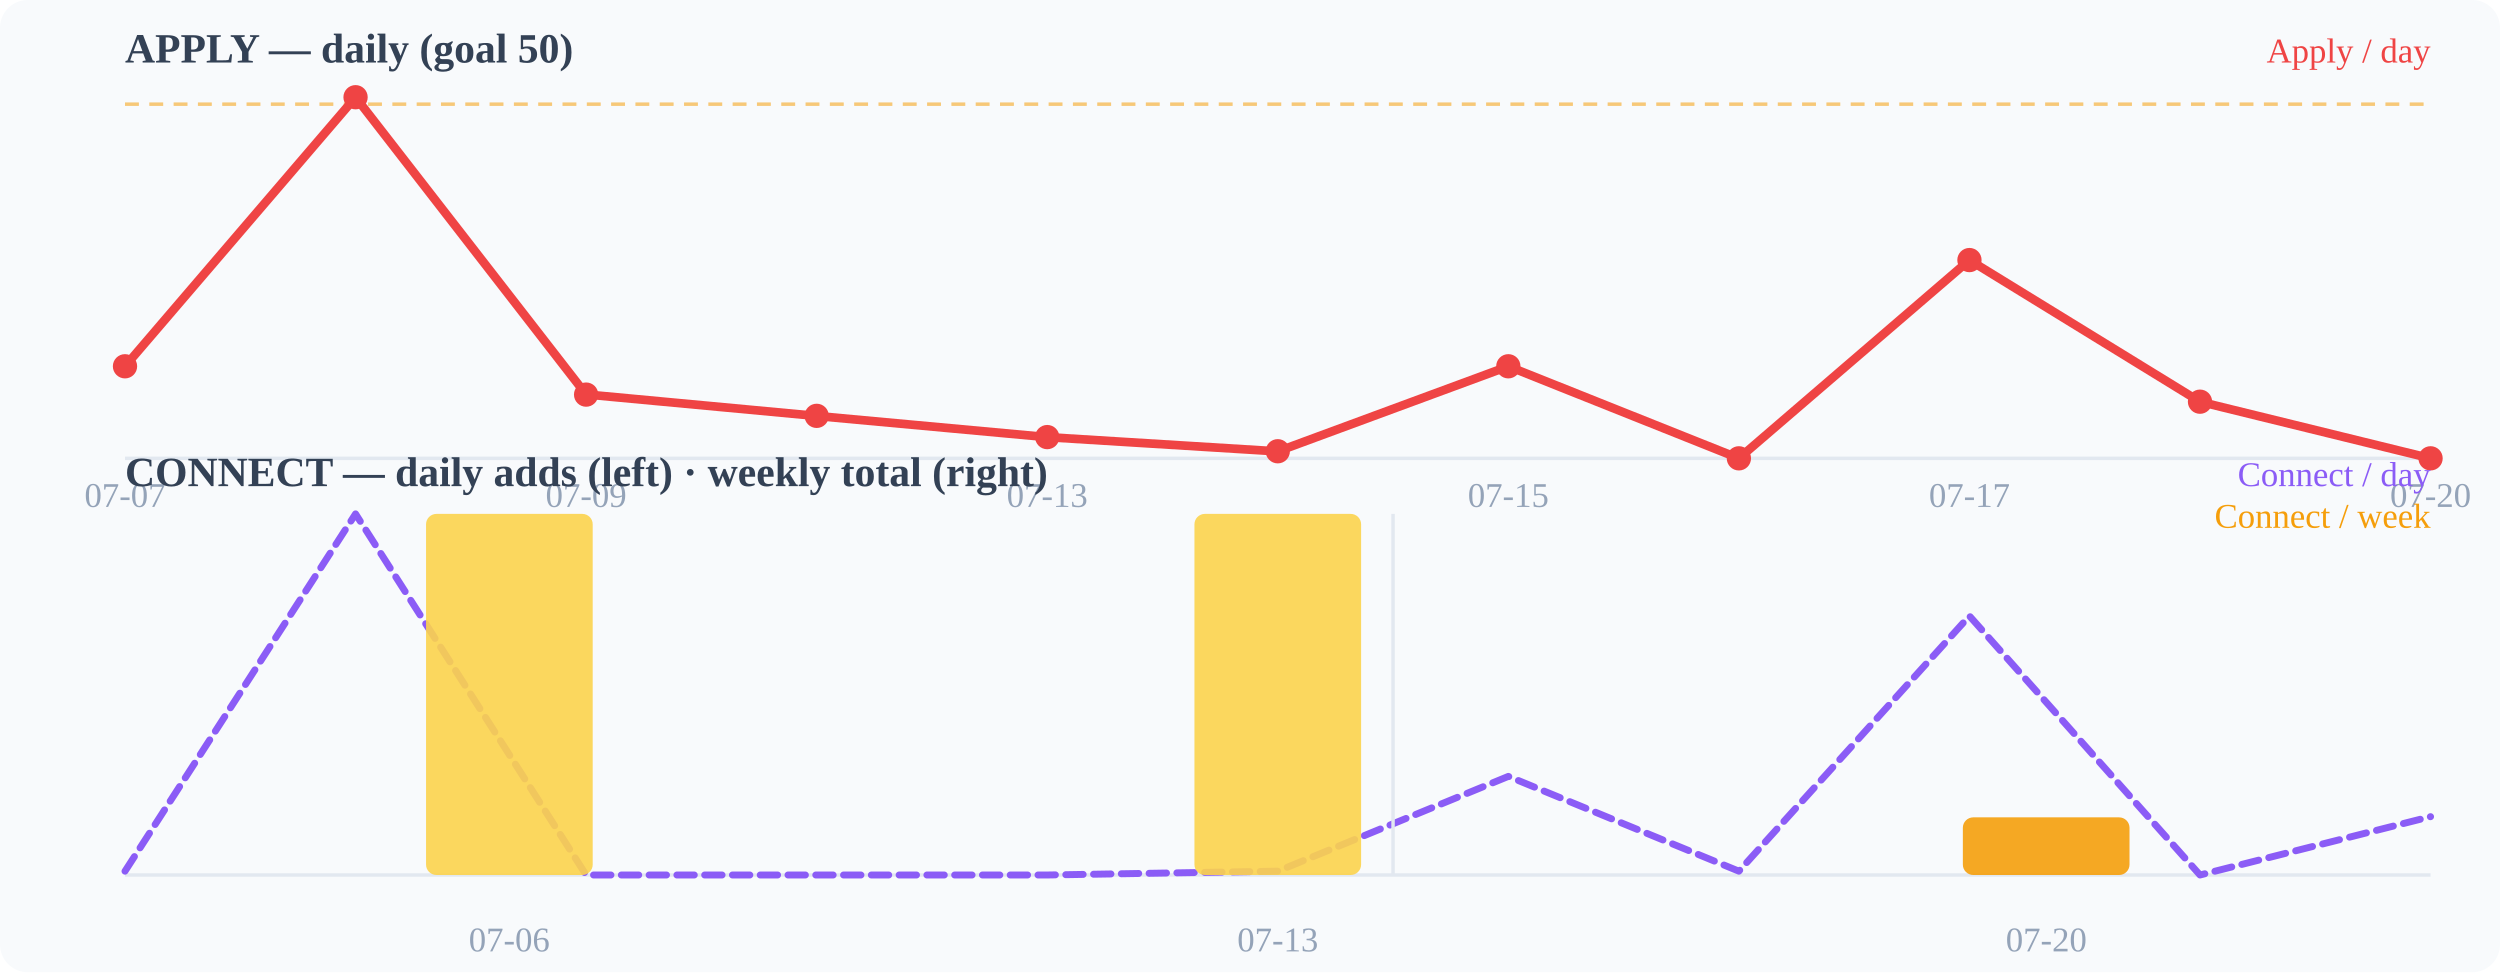
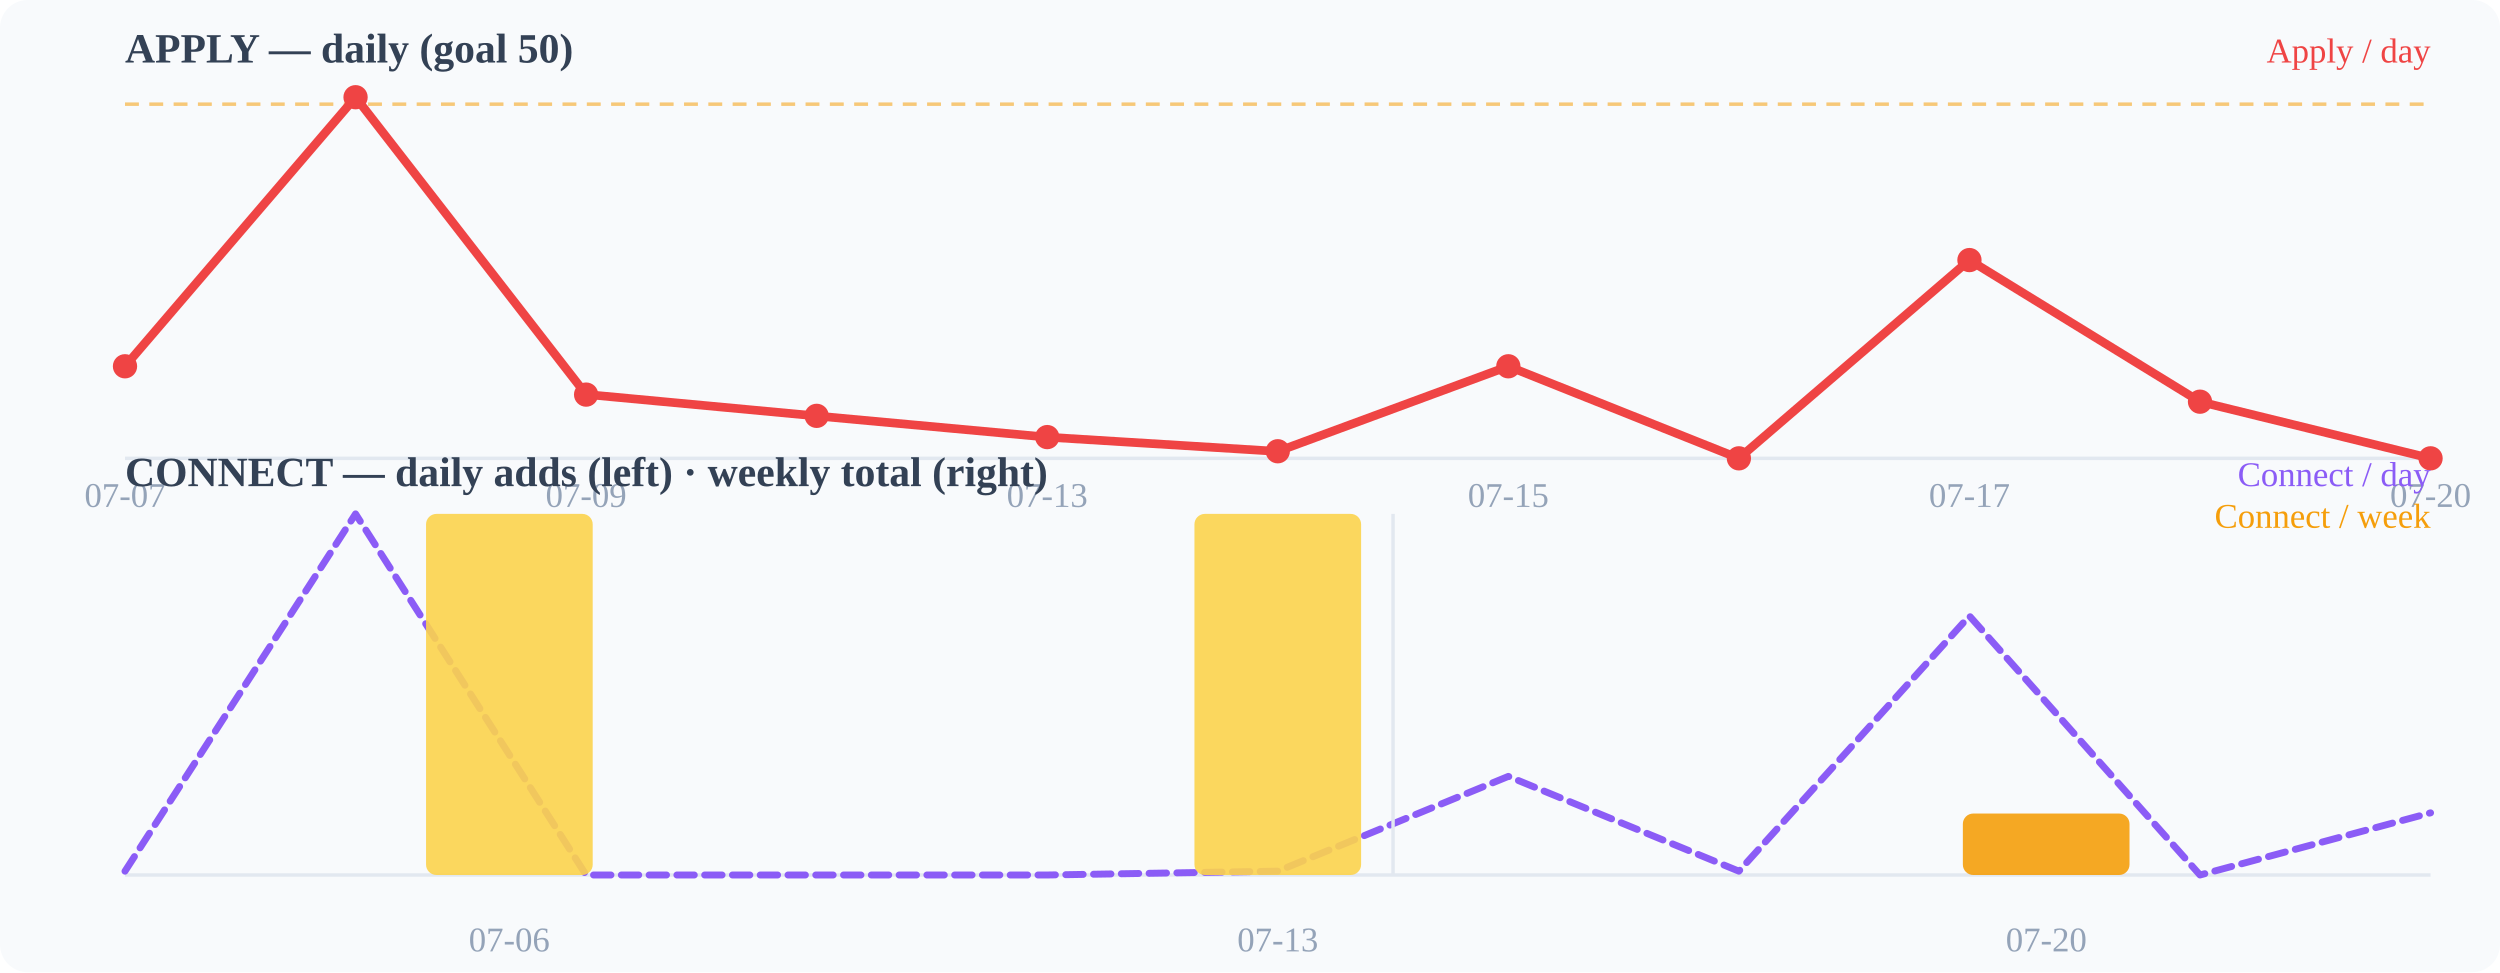
<svg xmlns="http://www.w3.org/2000/svg" width="720" height="280" viewBox="0 0 720 280">
  <rect width="720" height="280" fill="#f8fafc" rx="8" />
  <text x="36" y="18" font-size="12" font-weight="600" fill="#334155">APPLY — daily (goal 50)</text>
  <line x1="36" y1="132" x2="700" y2="132" stroke="#e2e8f0" stroke-width="1" />
  <line x1="36" y1="30.0" x2="700" y2="30.0" stroke="#f59e0b" stroke-width="1" stroke-dasharray="4 3" opacity="0.55" />
  <polyline points="36.0,105.5 102.4,28.0 168.8,113.6 235.2,119.8 301.6,125.9 368.0,130.0 434.4,105.5 500.8,132.0 567.2,74.9 633.6,115.7 700.0,132.0" fill="none" stroke="#ef4444" stroke-width="2.5" stroke-linecap="round" stroke-linejoin="round" />
  <circle cx="36" cy="105.49" r="3.5" fill="#ef4444" />
  <circle cx="102.4" cy="28" r="3.5" fill="#ef4444" />
  <circle cx="168.8" cy="113.647" r="3.5" fill="#ef4444" />
  <circle cx="235.2" cy="119.765" r="3.5" fill="#ef4444" />
  <circle cx="301.6" cy="125.882" r="3.5" fill="#ef4444" />
  <circle cx="368" cy="129.961" r="3.5" fill="#ef4444" />
  <circle cx="434.4" cy="105.49" r="3.5" fill="#ef4444" />
  <circle cx="500.8" cy="132" r="3.5" fill="#ef4444" />
  <circle cx="567.2" cy="74.902" r="3.5" fill="#ef4444" />
  <circle cx="633.6" cy="115.686" r="3.5" fill="#ef4444" />
  <circle cx="700" cy="132" r="3.5" fill="#ef4444" />
  <text x="36" y="146" font-size="10" fill="#94a3b8" text-anchor="middle">07-07</text>
  <text x="168.8" y="146" font-size="10" fill="#94a3b8" text-anchor="middle">07-09</text>
  <text x="301.6" y="146" font-size="10" fill="#94a3b8" text-anchor="middle">07-13</text>
  <text x="434.4" y="146" font-size="10" fill="#94a3b8" text-anchor="middle">07-15</text>
  <text x="567.2" y="146" font-size="10" fill="#94a3b8" text-anchor="middle">07-17</text>
  <text x="700" y="146" font-size="10" fill="#94a3b8" text-anchor="middle">07-20</text>
  <text x="36" y="140" font-size="12" font-weight="600" fill="#334155">CONNECT — daily adds (left) · weekly total (right)</text>
  <line x1="36" y1="252" x2="700" y2="252" stroke="#e2e8f0" stroke-width="1" />
-   <polyline points="36.0,250.9 102.4,148.0 168.8,252.0 235.2,252.0 301.6,252.0 368.0,250.9 434.4,223.6 500.8,250.9 567.2,177.4 633.6,252.0 700.0,235.2" fill="none" stroke="#8b5cf6" stroke-width="2" stroke-linecap="round" stroke-linejoin="round" stroke-dasharray="5 3" />
+   <polyline points="36.0,250.9 102.4,148.0 168.8,252.0 235.2,252.0 301.6,252.0 368.0,250.9 434.4,223.6 500.8,250.9 567.2,177.4 633.6,252.0 700.0,234.1" fill="none" stroke="#8b5cf6" stroke-width="2" stroke-linecap="round" stroke-linejoin="round" stroke-dasharray="5 3" />
  <rect x="122.7" y="148.0" width="48" height="104.0" rx="3" fill="#fcd34d" opacity="0.9" />
  <rect x="344.0" y="148.0" width="48" height="104.0" rx="3" fill="#fcd34d" opacity="0.9" />
-   <rect x="565.3" y="235.4" width="48" height="16.6" rx="3" fill="#f59e0b" opacity="0.9" />
+   <rect x="565.3" y="234.3" width="48" height="17.7" rx="3" fill="#f59e0b" opacity="0.9" />
  <line x1="401.2" y1="148" x2="401.2" y2="252" stroke="#e2e8f0" stroke-width="1" />
  <text x="146.667" y="274" font-size="10" fill="#94a3b8" text-anchor="middle">07-06</text>
  <text x="368" y="274" font-size="10" fill="#94a3b8" text-anchor="middle">07-13</text>
  <text x="589.333" y="274" font-size="10" fill="#94a3b8" text-anchor="middle">07-20</text>
  <text x="700" y="18" font-size="10" fill="#ef4444" text-anchor="end">Apply / day</text>
  <text x="700" y="140" font-size="10" fill="#8b5cf6" text-anchor="end">Connect / day</text>
  <text x="700" y="152" font-size="10" fill="#f59e0b" text-anchor="end">Connect / week</text>
</svg>
